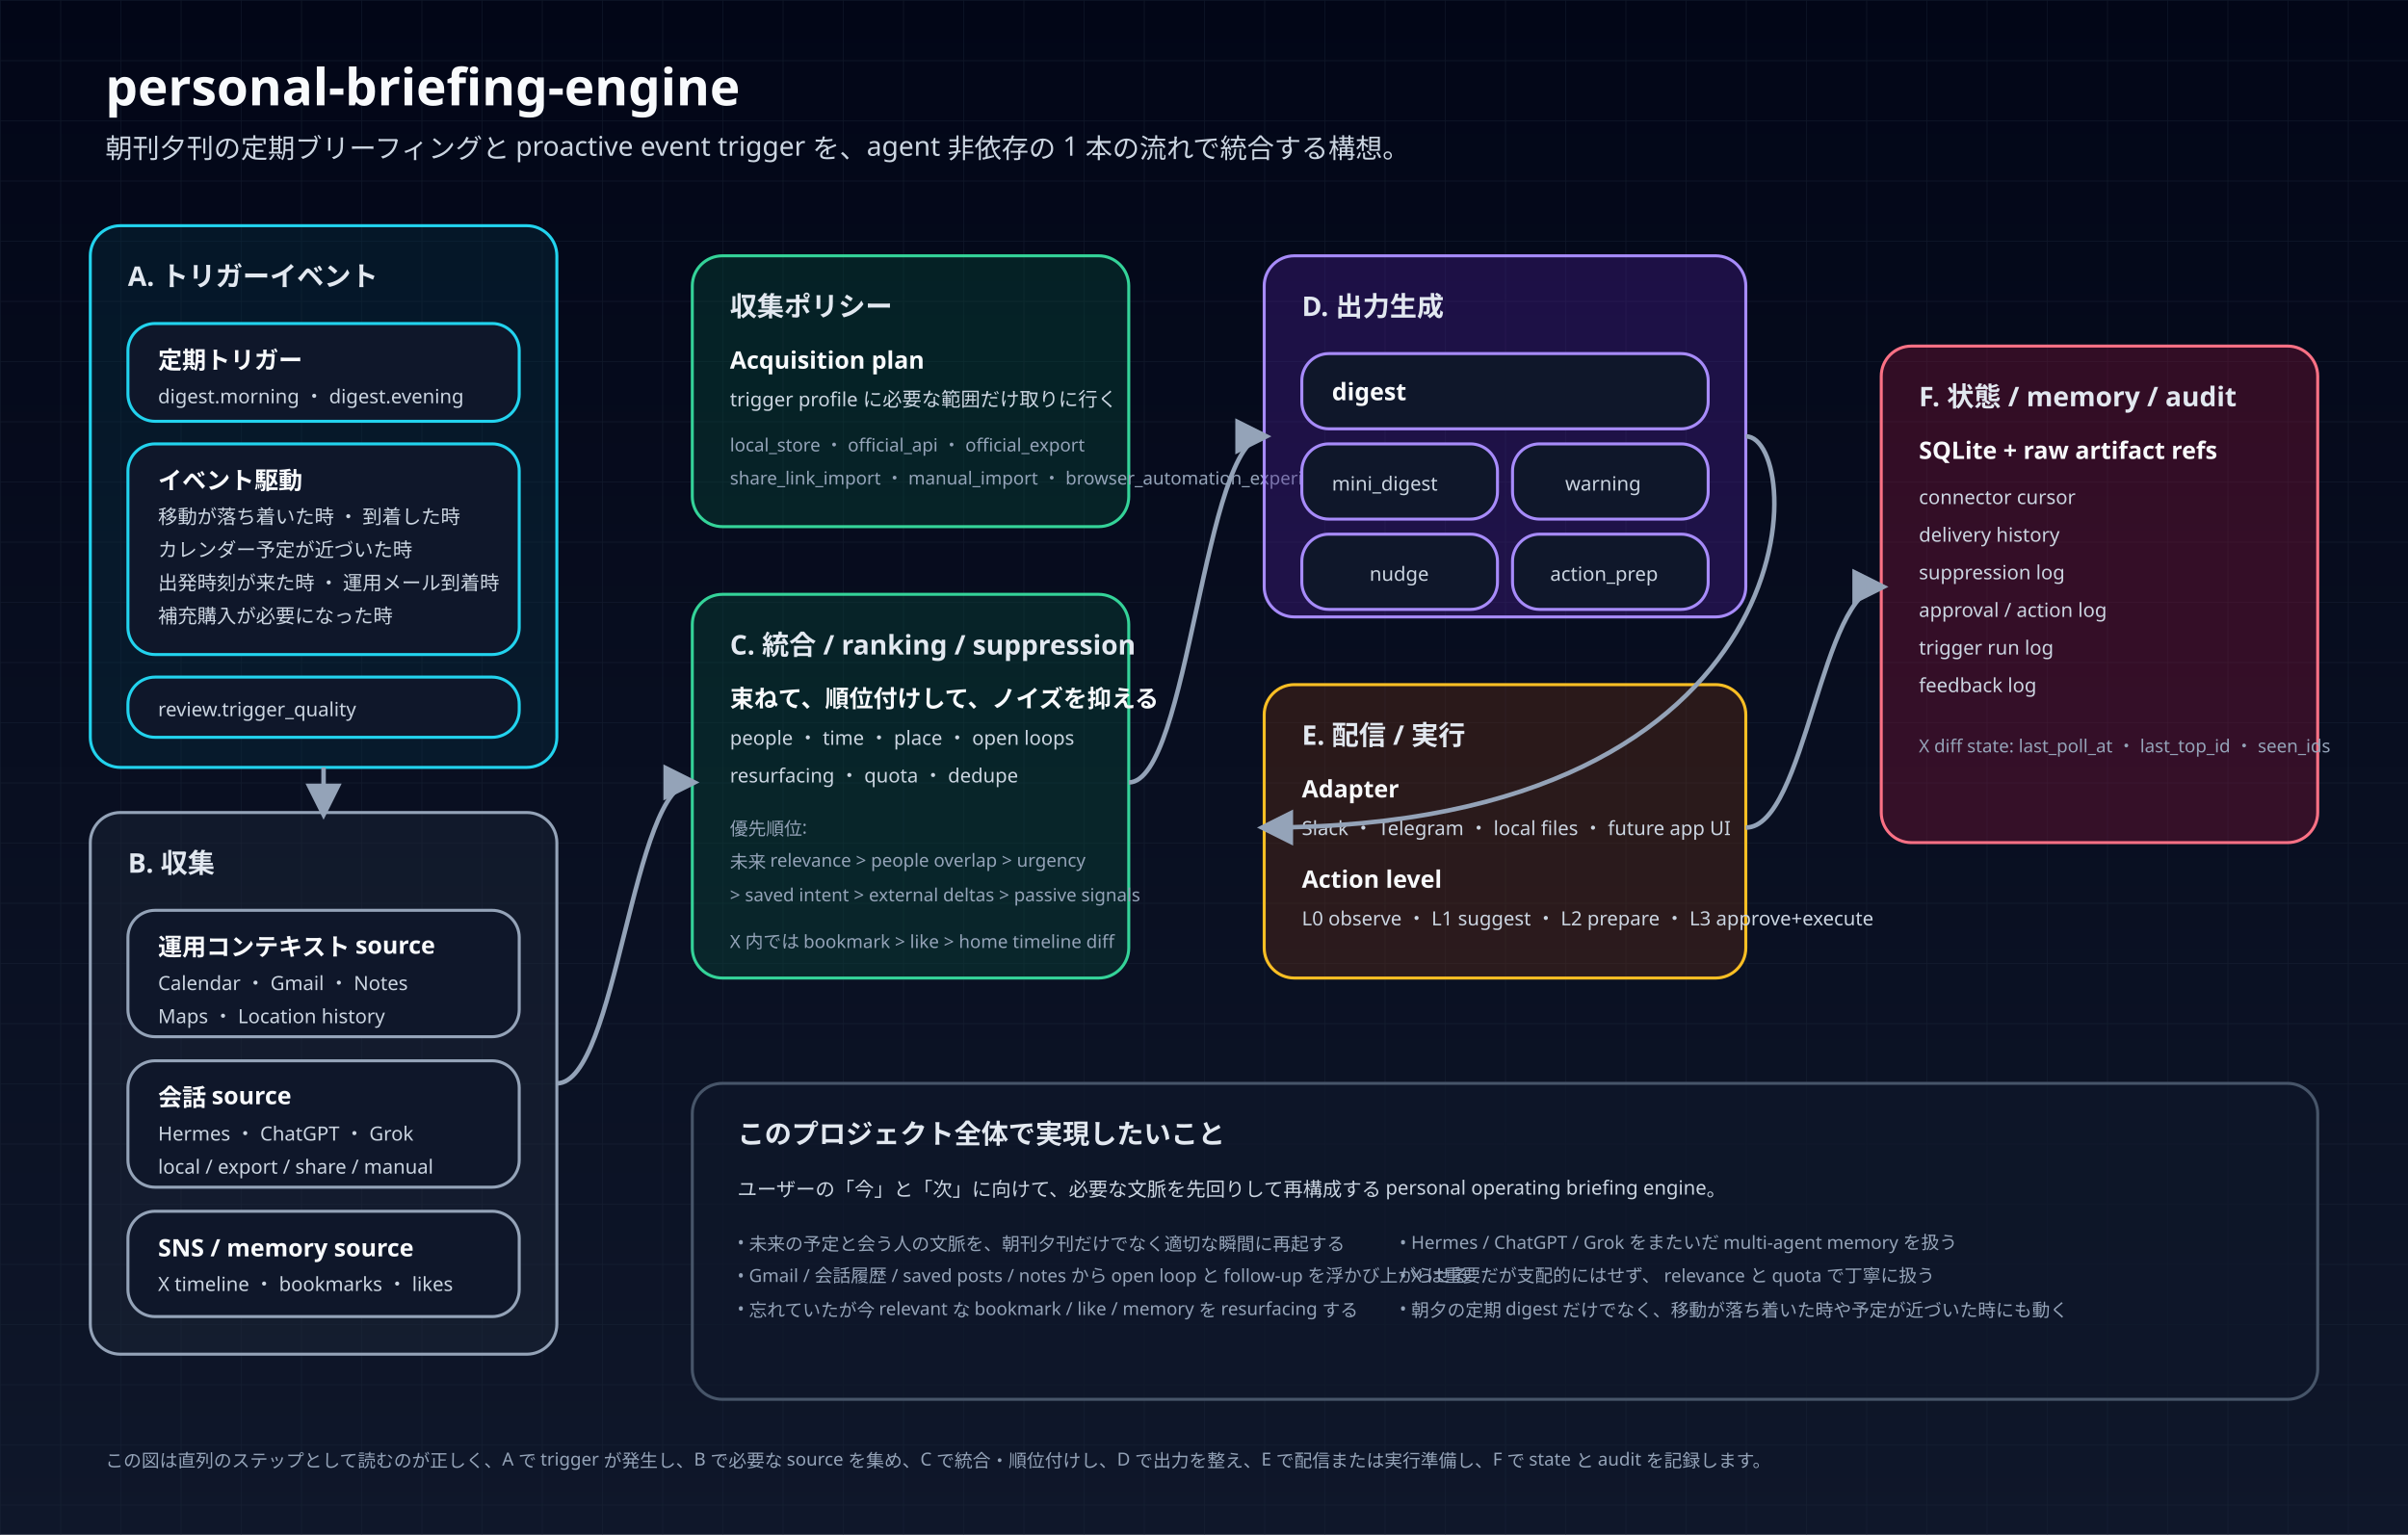
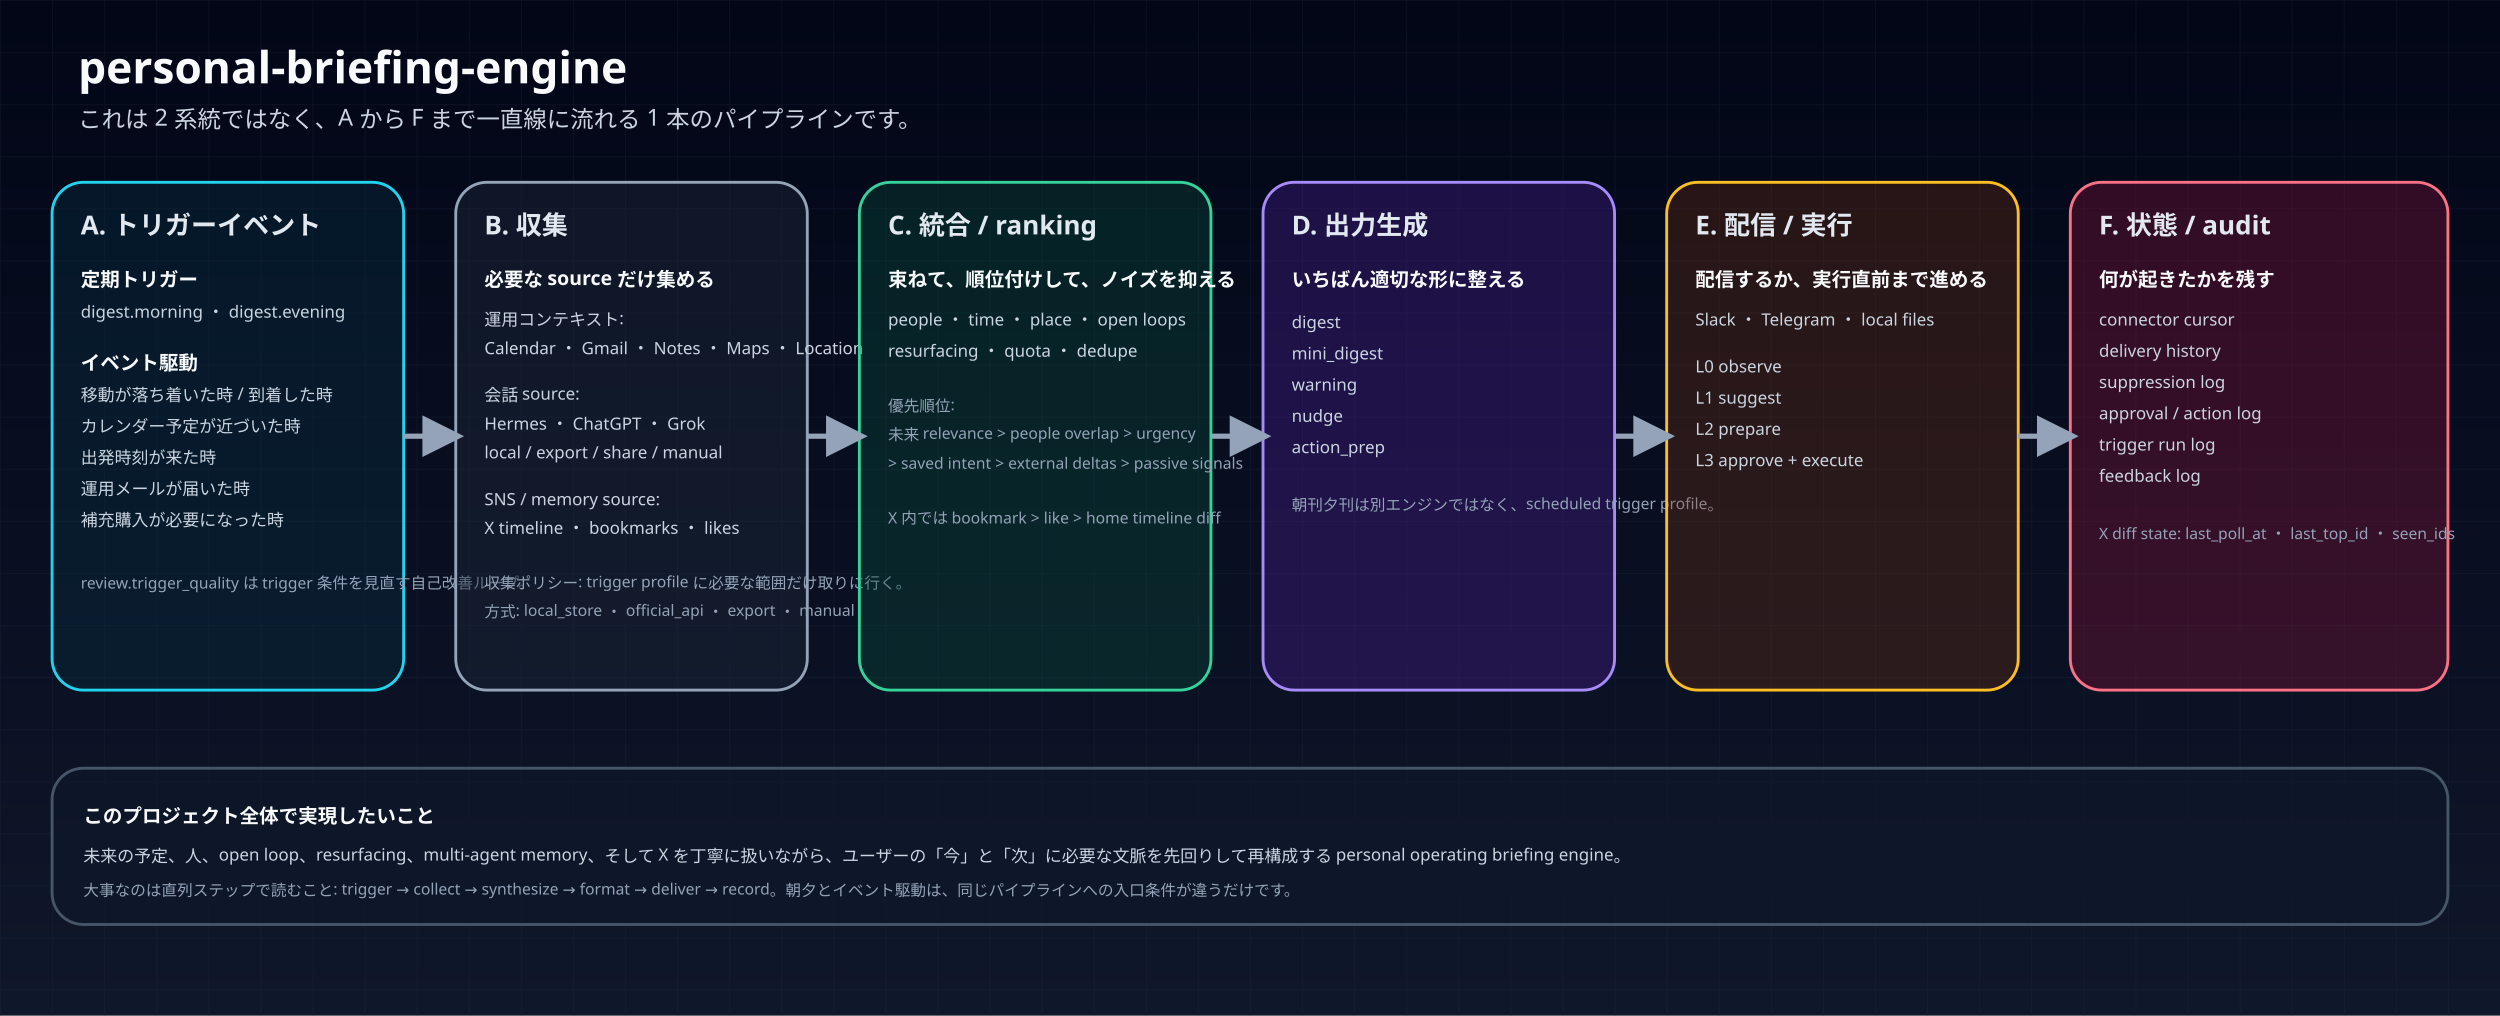
- <svg xmlns="http://www.w3.org/2000/svg" width="1600" height="1020" viewBox="0 0 1600 1020" role="img" aria-labelledby="title desc">
+ <svg xmlns="http://www.w3.org/2000/svg" width="1920" height="780" viewBox="0 0 1920 780" role="img" aria-labelledby="title desc">
  <defs>
    <linearGradient id="bg" x1="0" y1="0" x2="0" y2="1">
      <stop offset="0%" stop-color="#020617" />
      <stop offset="100%" stop-color="#0f172a" />
    </linearGradient>
    <pattern id="grid" width="40" height="40" patternUnits="userSpaceOnUse">
      <path d="M 40 0 L 0 0 0 40" fill="none" stroke="#1e293b" stroke-width="1" />
    </pattern>
    <marker id="arrow" viewBox="0 0 10 10" refX="8" refY="5" markerWidth="8" markerHeight="8" orient="auto-start-reverse">
      <path d="M 0 0 L 10 5 L 0 10 z" fill="#94a3b8" />
    </marker>
    <style>
      .title { font: 700 34px 'Hiragino Sans','Yu Gothic UI','Meiryo',sans-serif; fill: #f8fafc; }
      .subtitle { font: 500 18px 'Hiragino Sans','Yu Gothic UI','Meiryo',sans-serif; fill: #cbd5e1; }
-       .section { font: 700 18px 'Hiragino Sans','Yu Gothic UI','Meiryo',sans-serif; fill: #e2e8f0; }
-       .label { font: 600 16px 'Hiragino Sans','Yu Gothic UI','Meiryo',sans-serif; fill: #f8fafc; }
+       .step { font: 700 20px 'Hiragino Sans','Yu Gothic UI','Meiryo',sans-serif; fill: #e2e8f0; }
+       .label { font: 600 15px 'Hiragino Sans','Yu Gothic UI','Meiryo',sans-serif; fill: #f8fafc; }
      .small { font: 500 13px 'Hiragino Sans','Yu Gothic UI','Meiryo',sans-serif; fill: #cbd5e1; }
      .tiny { font: 500 12px 'Hiragino Sans','Yu Gothic UI','Meiryo',sans-serif; fill: #94a3b8; }
-       .box { rx: 20; stroke-width: 2; }
-       .card { rx: 18; stroke-width: 2; }
-       .arrow { stroke: #94a3b8; stroke-width: 3; fill: none; marker-end: url(#arrow); }
-       .dashed { stroke-dasharray: 10 8; }
+       .box { rx: 24; stroke-width: 2.2; }
+       .arrow { stroke: #94a3b8; stroke-width: 4; fill: none; marker-end: url(#arrow); }
    </style>
  </defs>
-   <rect width="1600" height="1020" fill="url(#bg)" />
-   <rect width="1600" height="1020" fill="url(#grid)" opacity="0.45" />
-   <text x="70" y="70" class="title">personal-briefing-engine</text>
-   <text x="70" y="105" class="subtitle">朝刊夕刊の定期ブリーフィングと proactive event trigger を、agent 非依存の 1 本の流れで統合する構想。</text>
-   <rect x="60" y="150" width="310" height="360" class="box" fill="rgba(8,51,68,0.35)" stroke="#22d3ee" />
-   <text x="85" y="190" class="section">A. トリガーイベント</text>
-   <rect x="85" y="215" width="260" height="65" class="card" fill="#0f172a" stroke="#22d3ee" />
-   <text x="105" y="245" class="label">定期トリガー</text>
-   <text x="105" y="268" class="small">digest.morning ・ digest.evening</text>
-   <rect x="85" y="295" width="260" height="140" class="card" fill="#0f172a" stroke="#22d3ee" />
-   <text x="105" y="325" class="label">イベント駆動</text>
-   <text x="105" y="348" class="small">移動が落ち着いた時 ・ 到着した時</text>
-   <text x="105" y="370" class="small">カレンダー予定が近づいた時</text>
-   <text x="105" y="392" class="small">出発時刻が来た時 ・ 運用メール到着時</text>
-   <text x="105" y="414" class="small">補充購入が必要になった時</text>
-   <rect x="85" y="450" width="260" height="40" class="card" fill="#0f172a" stroke="#22d3ee" />
-   <text x="105" y="476" class="small">review.trigger_quality</text>
-   <rect x="60" y="540" width="310" height="360" class="box" fill="rgba(30,41,59,0.4)" stroke="#94a3b8" />
-   <text x="85" y="580" class="section">B. 収集</text>
-   <rect x="85" y="605" width="260" height="84" class="card" fill="#0f172a" stroke="#94a3b8" />
-   <text x="105" y="635" class="label">運用コンテキスト source</text>
-   <text x="105" y="658" class="small">Calendar ・ Gmail ・ Notes</text>
-   <text x="105" y="680" class="small">Maps ・ Location history</text>
-   <rect x="85" y="705" width="260" height="84" class="card" fill="#0f172a" stroke="#94a3b8" />
-   <text x="105" y="735" class="label">会話 source</text>
-   <text x="105" y="758" class="small">Hermes ・ ChatGPT ・ Grok</text>
-   <text x="105" y="780" class="small">local / export / share / manual</text>
-   <rect x="85" y="805" width="260" height="70" class="card" fill="#0f172a" stroke="#94a3b8" />
-   <text x="105" y="835" class="label">SNS / memory source</text>
-   <text x="105" y="858" class="small">X timeline ・ bookmarks ・ likes</text>
-   <rect x="460" y="170" width="290" height="180" class="box" fill="rgba(6,78,59,0.35)" stroke="#34d399" />
-   <text x="485" y="210" class="section">収集ポリシー</text>
-   <text x="485" y="245" class="label">Acquisition plan</text>
-   <text x="485" y="270" class="small">trigger profile に必要な範囲だけ取りに行く</text>
-   <text x="485" y="300" class="tiny">local_store ・ official_api ・ official_export</text>
-   <text x="485" y="322" class="tiny">share_link_import ・ manual_import ・ browser_automation_experimental</text>
-   <rect x="460" y="395" width="290" height="255" class="box" fill="rgba(6,78,59,0.35)" stroke="#34d399" />
-   <text x="485" y="435" class="section">C. 統合 / ranking / suppression</text>
-   <text x="485" y="470" class="label">束ねて、順位付けして、ノイズを抑える</text>
-   <text x="485" y="495" class="small">people ・ time ・ place ・ open loops</text>
-   <text x="485" y="520" class="small">resurfacing ・ quota ・ dedupe</text>
-   <text x="485" y="555" class="tiny">優先順位:</text>
-   <text x="485" y="577" class="tiny">未来 relevance &gt; people overlap &gt; urgency</text>
-   <text x="485" y="599" class="tiny">&gt; saved intent &gt; external deltas &gt; passive signals</text>
-   <text x="485" y="630" class="tiny">X 内では bookmark &gt; like &gt; home timeline diff</text>
-   <rect x="840" y="170" width="320" height="240" class="box" fill="rgba(76,29,149,0.35)" stroke="#a78bfa" />
-   <text x="865" y="210" class="section">D. 出力生成</text>
-   <rect x="865" y="235" width="270" height="50" class="card" fill="#0f172a" stroke="#a78bfa" />
-   <text x="885" y="266" class="label">digest</text>
-   <rect x="865" y="295" width="130" height="50" class="card" fill="#0f172a" stroke="#a78bfa" />
-   <text x="885" y="326" class="small">mini_digest</text>
-   <rect x="1005" y="295" width="130" height="50" class="card" fill="#0f172a" stroke="#a78bfa" />
-   <text x="1040" y="326" class="small">warning</text>
-   <rect x="865" y="355" width="130" height="50" class="card" fill="#0f172a" stroke="#a78bfa" />
-   <text x="910" y="386" class="small">nudge</text>
-   <rect x="1005" y="355" width="130" height="50" class="card" fill="#0f172a" stroke="#a78bfa" />
-   <text x="1030" y="386" class="small">action_prep</text>
-   <rect x="840" y="455" width="320" height="195" class="box" fill="rgba(120,53,15,0.30)" stroke="#fbbf24" />
-   <text x="865" y="495" class="section">E. 配信 / 実行</text>
-   <text x="865" y="530" class="label">Adapter</text>
-   <text x="865" y="555" class="small">Slack ・ Telegram ・ local files ・ future app UI</text>
-   <text x="865" y="590" class="label">Action level</text>
-   <text x="865" y="615" class="small">L0 observe ・ L1 suggest ・ L2 prepare ・ L3 approve+execute</text>
-   <rect x="1250" y="230" width="290" height="330" class="box" fill="rgba(136,19,55,0.35)" stroke="#fb7185" />
-   <text x="1275" y="270" class="section">F. 状態 / memory / audit</text>
-   <text x="1275" y="305" class="label">SQLite + raw artifact refs</text>
-   <text x="1275" y="335" class="small">connector cursor</text>
-   <text x="1275" y="360" class="small">delivery history</text>
-   <text x="1275" y="385" class="small">suppression log</text>
-   <text x="1275" y="410" class="small">approval / action log</text>
-   <text x="1275" y="435" class="small">trigger run log</text>
-   <text x="1275" y="460" class="small">feedback log</text>
-   <text x="1275" y="500" class="tiny">X diff state: last_poll_at ・ last_top_id ・ seen_ids</text>
-   <rect x="460" y="720" width="1080" height="210" class="box" fill="rgba(15,23,42,0.65)" stroke="#475569" />
-   <text x="490" y="760" class="section">このプロジェクト全体で実現したいこと</text>
-   <text x="490" y="795" class="small">ユーザーの「今」と「次」に向けて、必要な文脈を先回りして再構成する personal operating briefing engine。</text>
-   <text x="490" y="830" class="tiny">• 未来の予定と会う人の文脈を、朝刊夕刊だけでなく適切な瞬間に再起する</text>
-   <text x="490" y="852" class="tiny">• Gmail / 会話履歴 / saved posts / notes から open loop と follow-up を浮かび上がらせる</text>
-   <text x="490" y="874" class="tiny">• 忘れていたが今 relevant な bookmark / like / memory を resurfacing する</text>
-   <text x="930" y="830" class="tiny">• Hermes / ChatGPT / Grok をまたいだ multi-agent memory を扱う</text>
-   <text x="930" y="852" class="tiny">• X は重要だが支配的にはせず、 relevance と quota で丁寧に扱う</text>
-   <text x="930" y="874" class="tiny">• 朝夕の定期 digest だけでなく、移動が落ち着いた時や予定が近づいた時にも動く</text>
-   <path d="M 215 510 C 215 522, 215 528, 215 540" class="arrow" />
-   <path d="M 370 720 C 410 720, 420 520, 460 520" class="arrow" />
-   <path d="M 750 520 C 790 520, 800 290, 840 290" class="arrow" />
-   <path d="M 1160 290 C 1200 290, 1210 550, 840 550" class="arrow" />
-   <path d="M 1160 550 C 1200 550, 1210 390, 1250 390" class="arrow" />
-   <text x="70" y="975" class="tiny">この図は直列のステップとして読むのが正しく、A で trigger が発生し、B で必要な source を集め、C で統合・順位付けし、D で出力を整え、E で配信または実行準備し、F で state と audit を記録します。</text>
+   <rect width="1920" height="780" fill="url(#bg)" />
+   <rect width="1920" height="780" fill="url(#grid)" opacity="0.4" />
+   <text x="60" y="64" class="title">personal-briefing-engine</text>
+   <text x="60" y="98" class="subtitle">これは 2 系統ではなく、A から F まで一直線に流れる 1 本のパイプラインです。</text>
+   <rect x="40" y="140" width="270" height="390" class="box" fill="rgba(8,51,68,0.35)" stroke="#22d3ee" />
+   <text x="62" y="180" class="step">A. トリガーイベント</text>
+   <text x="62" y="220" class="label">定期トリガー</text>
+   <text x="62" y="244" class="small">digest.morning ・ digest.evening</text>
+   <text x="62" y="284" class="label">イベント駆動</text>
+   <text x="62" y="308" class="small">移動が落ち着いた時 / 到着した時</text>
+   <text x="62" y="332" class="small">カレンダー予定が近づいた時</text>
+   <text x="62" y="356" class="small">出発時刻が来た時</text>
+   <text x="62" y="380" class="small">運用メールが届いた時</text>
+   <text x="62" y="404" class="small">補充購入が必要になった時</text>
+   <text x="62" y="452" class="tiny">review.trigger_quality は trigger 条件を見直す自己改善ループ。</text>
+   <rect x="350" y="140" width="270" height="390" class="box" fill="rgba(30,41,59,0.42)" stroke="#94a3b8" />
+   <text x="372" y="180" class="step">B. 収集</text>
+   <text x="372" y="220" class="label">必要な source だけ集める</text>
+   <text x="372" y="250" class="small">運用コンテキスト:</text>
+   <text x="372" y="272" class="small">Calendar ・ Gmail ・ Notes ・ Maps ・ Location</text>
+   <text x="372" y="308" class="small">会話 source:</text>
+   <text x="372" y="330" class="small">Hermes ・ ChatGPT ・ Grok</text>
+   <text x="372" y="352" class="small">local / export / share / manual</text>
+   <text x="372" y="388" class="small">SNS / memory source:</text>
+   <text x="372" y="410" class="small">X timeline ・ bookmarks ・ likes</text>
+   <text x="372" y="452" class="tiny">収集ポリシー: trigger profile に必要な範囲だけ取りに行く。</text>
+   <text x="372" y="474" class="tiny">方式: local_store ・ official_api ・ export ・ manual</text>
+   <rect x="660" y="140" width="270" height="390" class="box" fill="rgba(6,78,59,0.35)" stroke="#34d399" />
+   <text x="682" y="180" class="step">C. 統合 / ranking</text>
+   <text x="682" y="220" class="label">束ねて、順位付けして、ノイズを抑える</text>
+   <text x="682" y="250" class="small">people ・ time ・ place ・ open loops</text>
+   <text x="682" y="274" class="small">resurfacing ・ quota ・ dedupe</text>
+   <text x="682" y="316" class="tiny">優先順位:</text>
+   <text x="682" y="338" class="tiny">未来 relevance &gt; people overlap &gt; urgency</text>
+   <text x="682" y="360" class="tiny">&gt; saved intent &gt; external deltas &gt; passive signals</text>
+   <text x="682" y="402" class="tiny">X 内では bookmark &gt; like &gt; home timeline diff</text>
+   <rect x="970" y="140" width="270" height="390" class="box" fill="rgba(76,29,149,0.35)" stroke="#a78bfa" />
+   <text x="992" y="180" class="step">D. 出力生成</text>
+   <text x="992" y="220" class="label">いちばん適切な形に整える</text>
+   <text x="992" y="252" class="small">digest</text>
+   <text x="992" y="276" class="small">mini_digest</text>
+   <text x="992" y="300" class="small">warning</text>
+   <text x="992" y="324" class="small">nudge</text>
+   <text x="992" y="348" class="small">action_prep</text>
+   <text x="992" y="392" class="tiny">朝刊夕刊は別エンジンではなく、scheduled trigger profile。</text>
+   <rect x="1280" y="140" width="270" height="390" class="box" fill="rgba(120,53,15,0.30)" stroke="#fbbf24" />
+   <text x="1302" y="180" class="step">E. 配信 / 実行</text>
+   <text x="1302" y="220" class="label">配信するか、実行直前まで進める</text>
+   <text x="1302" y="250" class="small">Slack ・ Telegram ・ local files</text>
+   <text x="1302" y="286" class="small">L0 observe</text>
+   <text x="1302" y="310" class="small">L1 suggest</text>
+   <text x="1302" y="334" class="small">L2 prepare</text>
+   <text x="1302" y="358" class="small">L3 approve + execute</text>
+   <rect x="1590" y="140" width="290" height="390" class="box" fill="rgba(136,19,55,0.35)" stroke="#fb7185" />
+   <text x="1612" y="180" class="step">F. 状態 / audit</text>
+   <text x="1612" y="220" class="label">何が起きたかを残す</text>
+   <text x="1612" y="250" class="small">connector cursor</text>
+   <text x="1612" y="274" class="small">delivery history</text>
+   <text x="1612" y="298" class="small">suppression log</text>
+   <text x="1612" y="322" class="small">approval / action log</text>
+   <text x="1612" y="346" class="small">trigger run log</text>
+   <text x="1612" y="370" class="small">feedback log</text>
+   <text x="1612" y="414" class="tiny">X diff state: last_poll_at ・ last_top_id ・ seen_ids</text>
+   <path d="M 310 335 L 350 335" class="arrow" />
+   <path d="M 620 335 L 660 335" class="arrow" />
+   <path d="M 930 335 L 970 335" class="arrow" />
+   <path d="M 1240 335 L 1280 335" class="arrow" />
+   <path d="M 1550 335 L 1590 335" class="arrow" />
+   <rect x="40" y="590" width="1840" height="120" class="box" fill="rgba(15,23,42,0.65)" stroke="#475569" />
+   <text x="64" y="632" class="label">このプロジェクト全体で実現したいこと</text>
+   <text x="64" y="662" class="small">未来の予定、人、open loop、resurfacing、multi-agent memory、そして X を丁寧に扱いながら、ユーザーの「今」と「次」に必要な文脈を先回りして再構成する personal operating briefing engine。</text>
+   <text x="64" y="688" class="tiny">大事なのは直列ステップで読むこと: trigger → collect → synthesize → format → deliver → record。朝夕とイベント駆動は、同じパイプラインへの入口条件が違うだけです。</text>
</svg>
